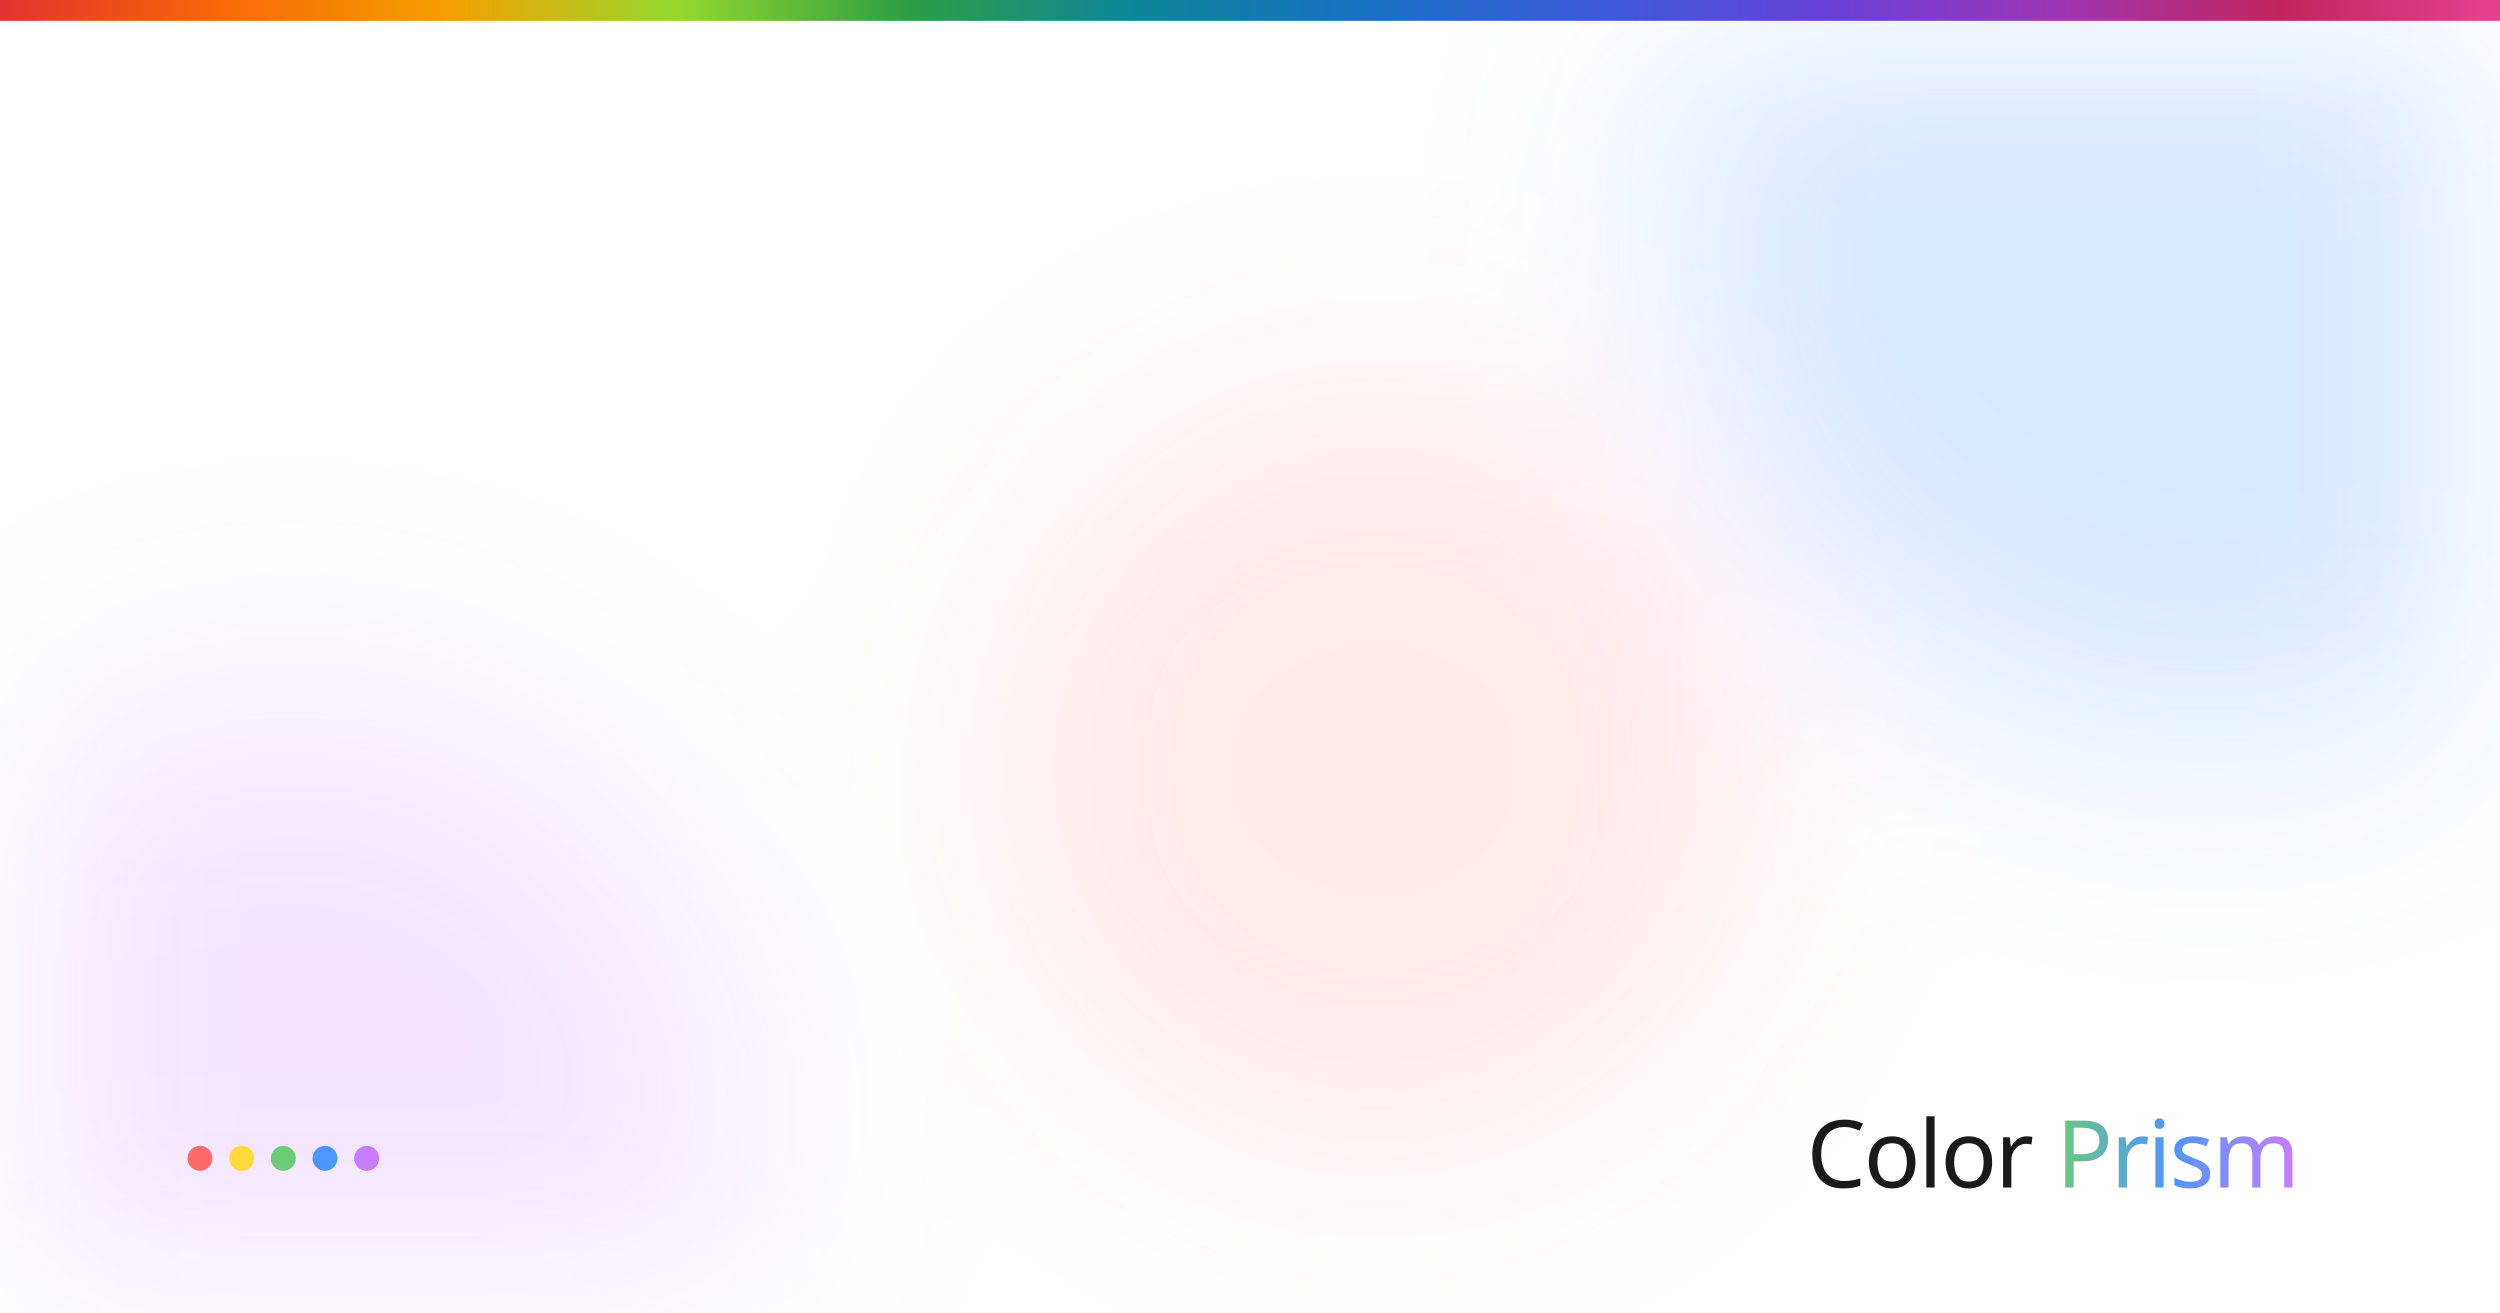
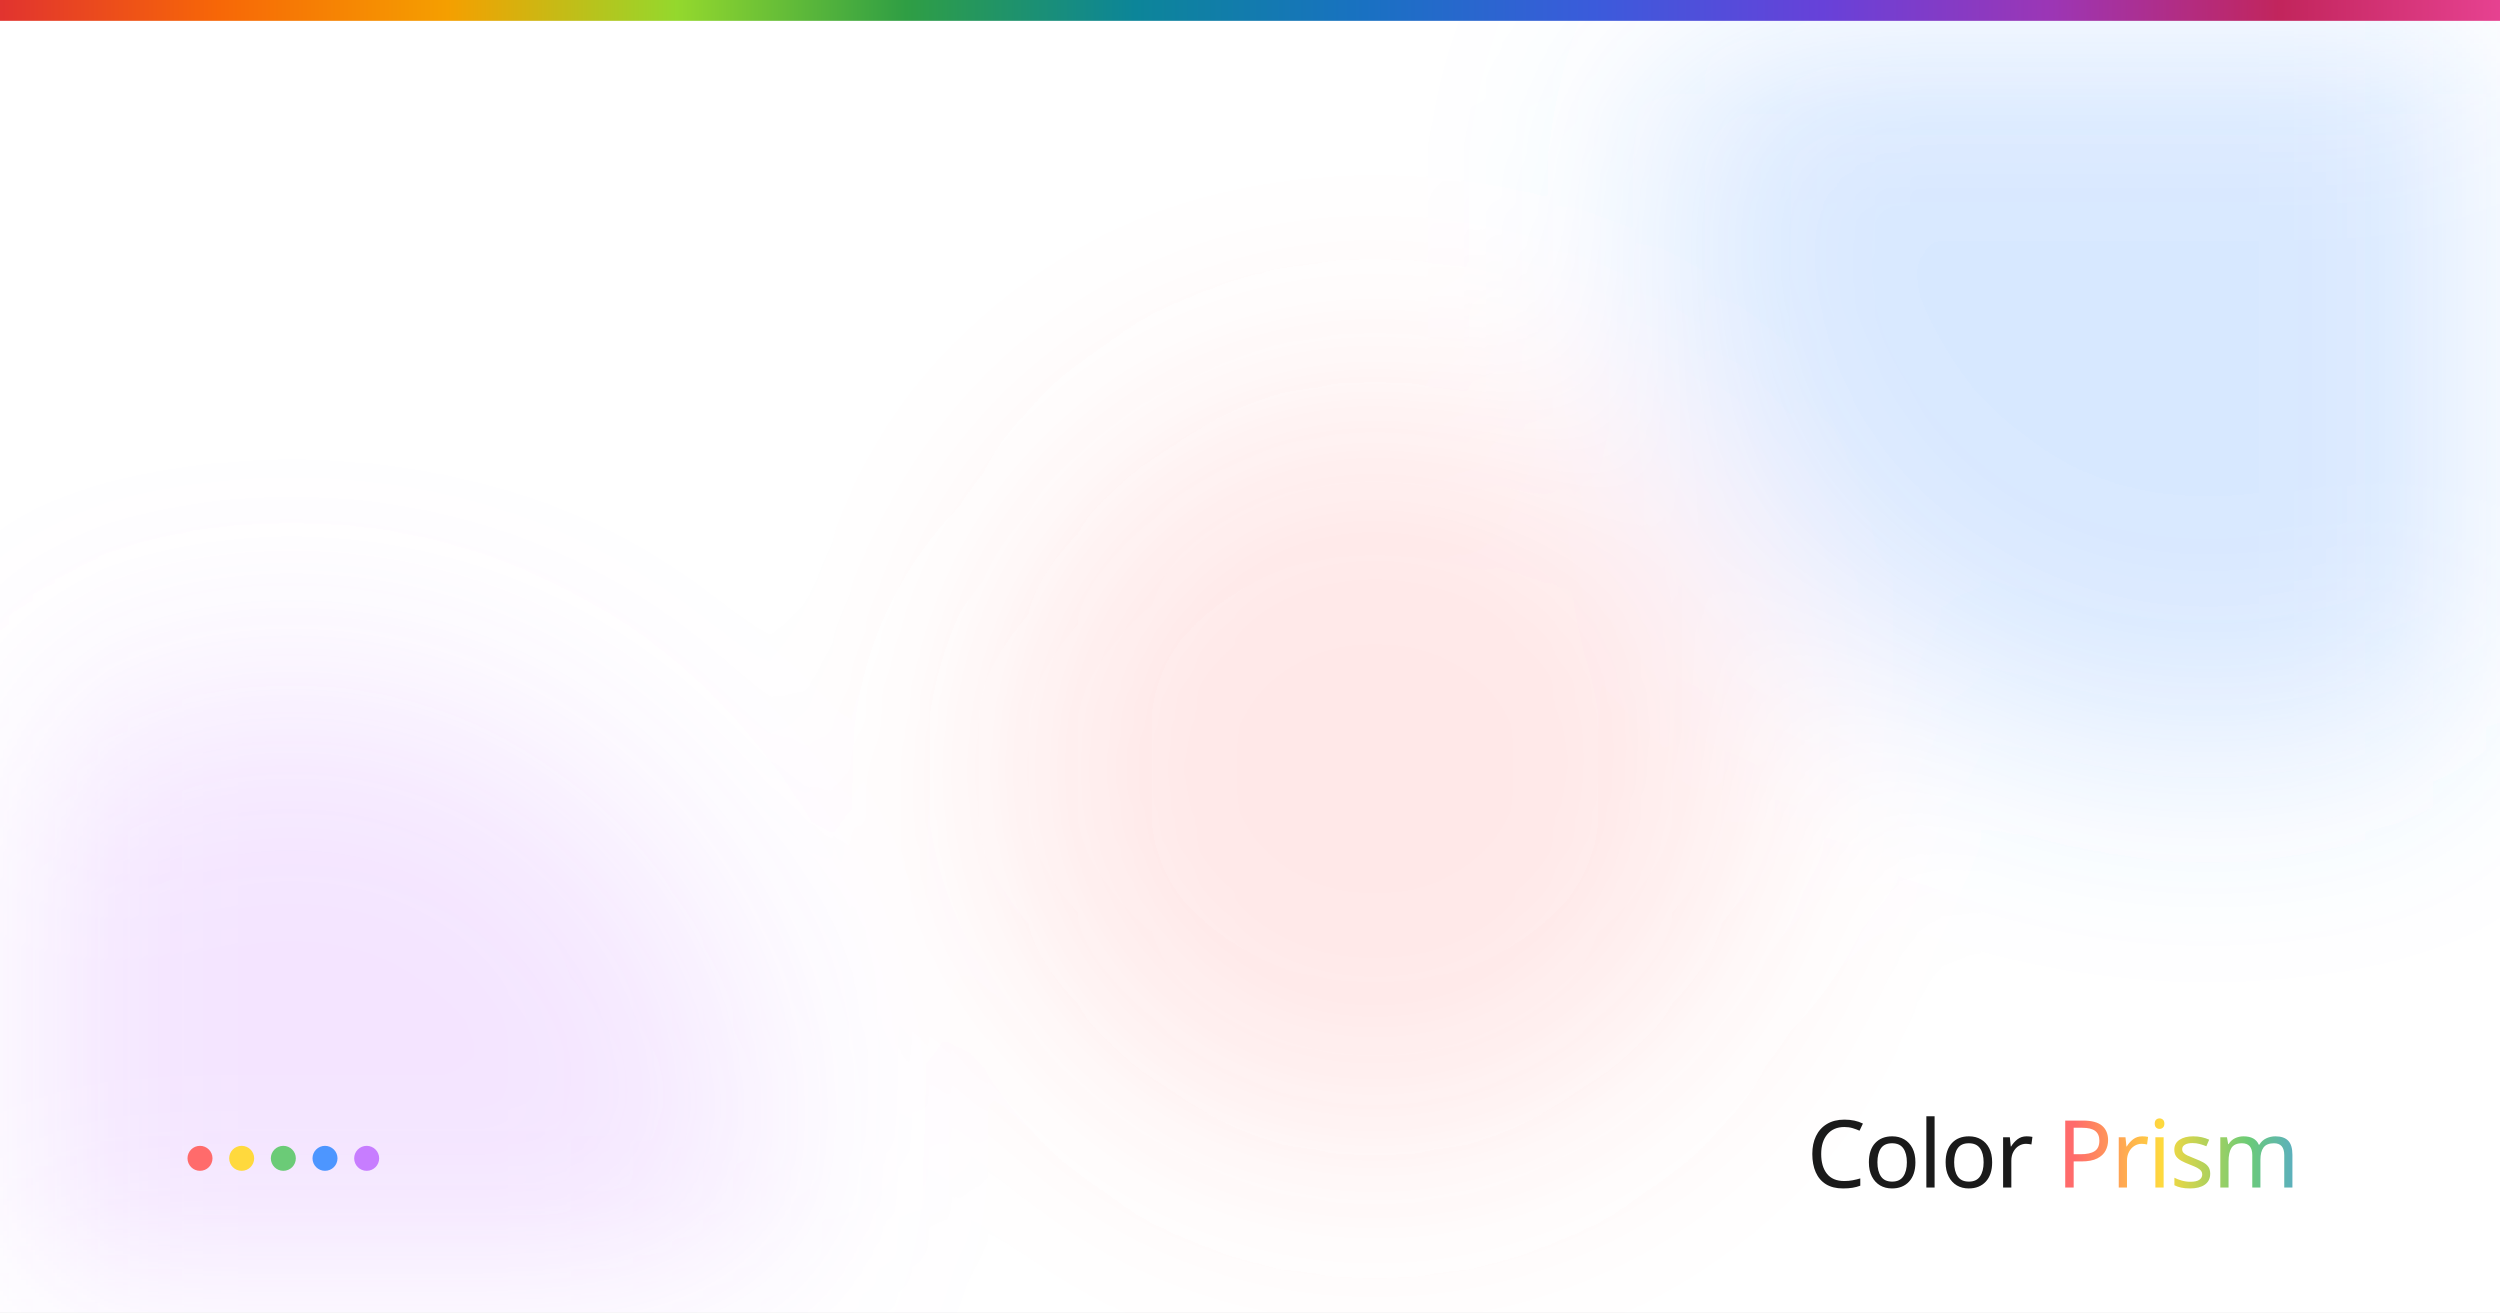
<svg xmlns="http://www.w3.org/2000/svg" width="1200" height="630" viewBox="0 0 1200 630">
  <defs>
    <linearGradient id="rainbow" x1="0" y1="0" x2="1" y2="0">
      <stop offset="0%" stop-color="#e03131" />
      <stop offset="9.09%" stop-color="#f76707" />
      <stop offset="18.18%" stop-color="#f59f00" />
      <stop offset="27.27%" stop-color="#94d82d" />
      <stop offset="36.36%" stop-color="#2f9e44" />
      <stop offset="45.45%" stop-color="#0c8599" />
      <stop offset="54.54%" stop-color="#1971c2" />
      <stop offset="63.63%" stop-color="#3b5bdb" />
      <stop offset="72.72%" stop-color="#6741d9" />
      <stop offset="81.81%" stop-color="#9c36b5" />
      <stop offset="90.90%" stop-color="#c2255c" />
      <stop offset="100%" stop-color="#e84393" />
    </linearGradient>
-     <linearGradient id="prism" x1="0" y1="0" x2="1" y2="0">
+     <linearGradient id="prism" x1="0.545" y1="0" x2="1.455" y2="0">
      <stop offset="0%" stop-color="#ff6b6b" />
-       <stop offset="25%" stop-color="#ffd93d" />
-       <stop offset="50%" stop-color="#6bcb77" />
-       <stop offset="75%" stop-color="#4d96ff" />
-       <stop offset="100%" stop-color="#c77dff" />
+       <stop offset="20%" stop-color="#ffd93d" />
+       <stop offset="40%" stop-color="#6bcb77" />
+       <stop offset="60%" stop-color="#4d96ff" />
+       <stop offset="80%" stop-color="#c77dff" />
+       <stop offset="100%" stop-color="#ff6b6b" />
    </linearGradient>
    <filter id="blur" x="-60%" y="-60%" width="220%" height="220%">
      <feGaussianBlur stdDeviation="55" />
    </filter>
    <clipPath id="frame">
      <rect width="1200" height="630" />
    </clipPath>
  </defs>
  <g clip-path="url(#frame)">
    <rect width="1200" height="630" fill="#ffffff" />
    <g filter="url(#blur)">
      <circle cx="1060" cy="100" r="260" fill="#4d96ff" opacity="0.22" />
      <circle cx="140" cy="550" r="220" fill="#c77dff" opacity="0.20" />
      <circle cx="660" cy="369" r="180" fill="#ff6b6b" opacity="0.16" />
    </g>
    <rect width="1200" height="10" fill="url(#rainbow)" />
    <g>
      <circle cx="96" cy="556" r="6" fill="#ff6b6b" />
      <circle cx="116" cy="556" r="6" fill="#ffd93d" />
      <circle cx="136" cy="556" r="6" fill="#6bcb77" />
      <circle cx="156" cy="556" r="6" fill="#4d96ff" />
      <circle cx="176" cy="556" r="6" fill="#c77dff" />
    </g>
    <text font-family="SUSE Mono" x="1104" y="570" text-anchor="end" font-size="45" font-weight="500" letter-spacing="-1" fill="#1a1a1a">Color <tspan fill="url(#prism)">Prism</tspan>
    </text>
  </g>
</svg>
